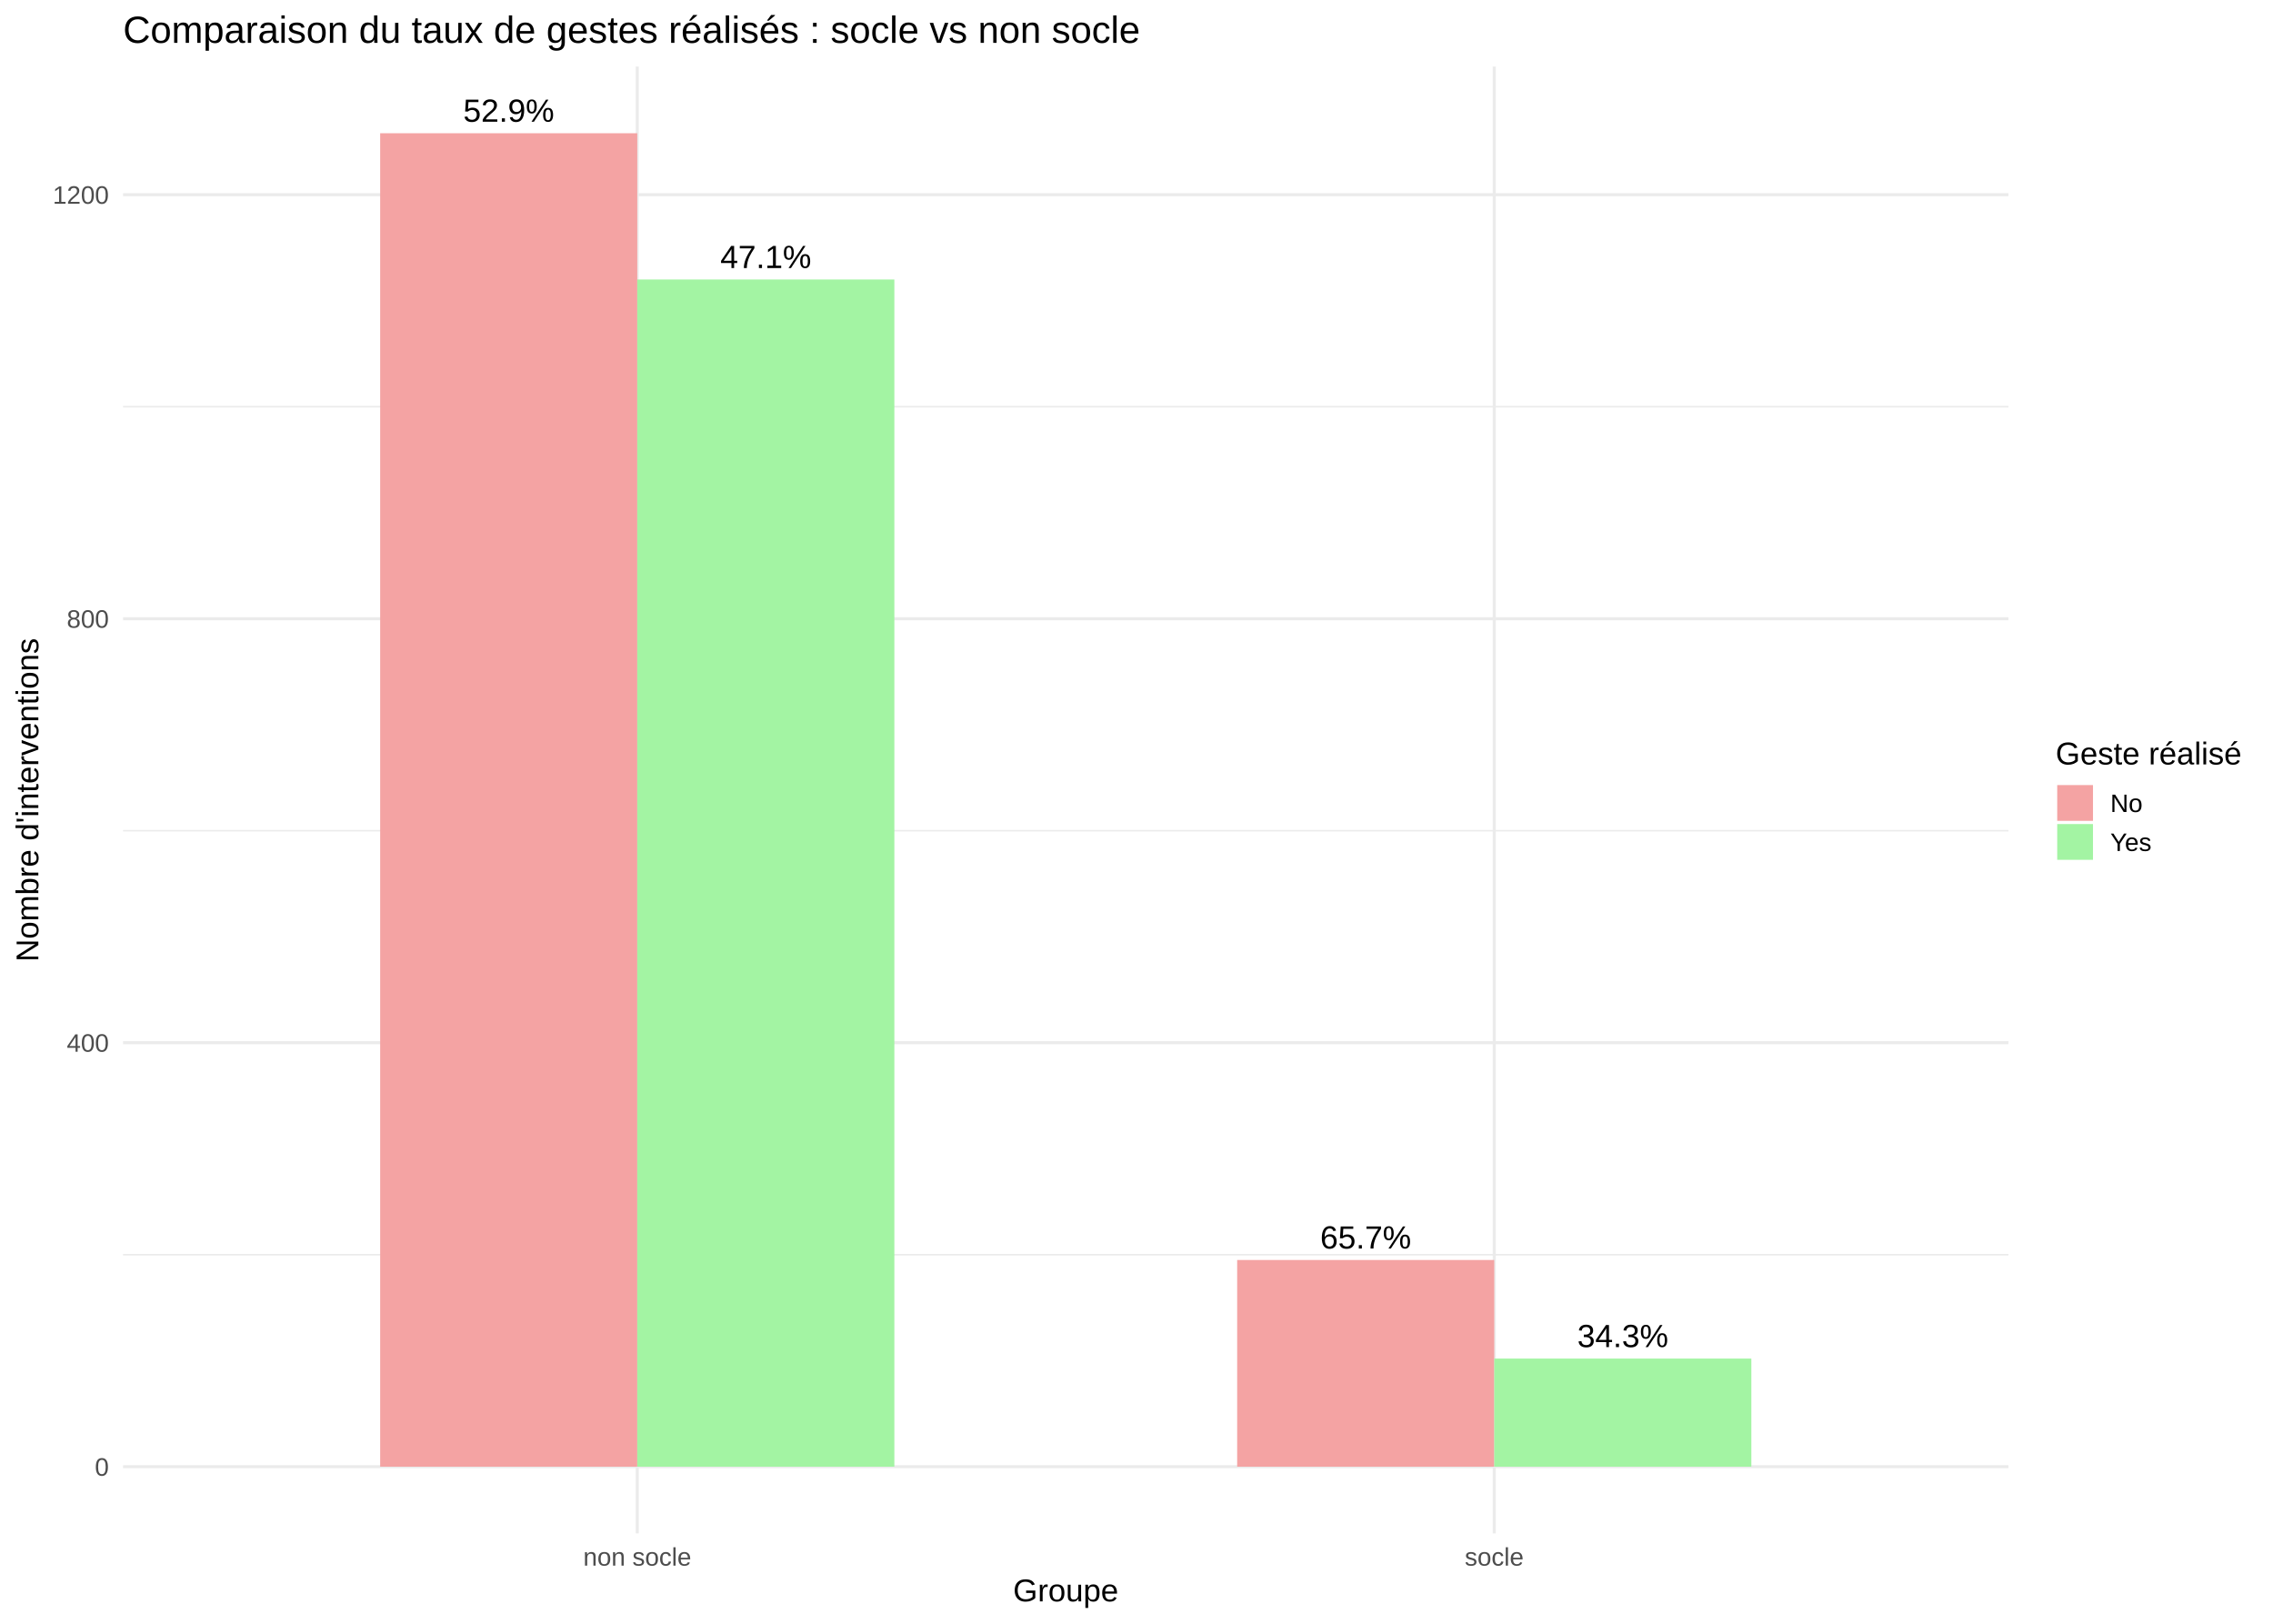
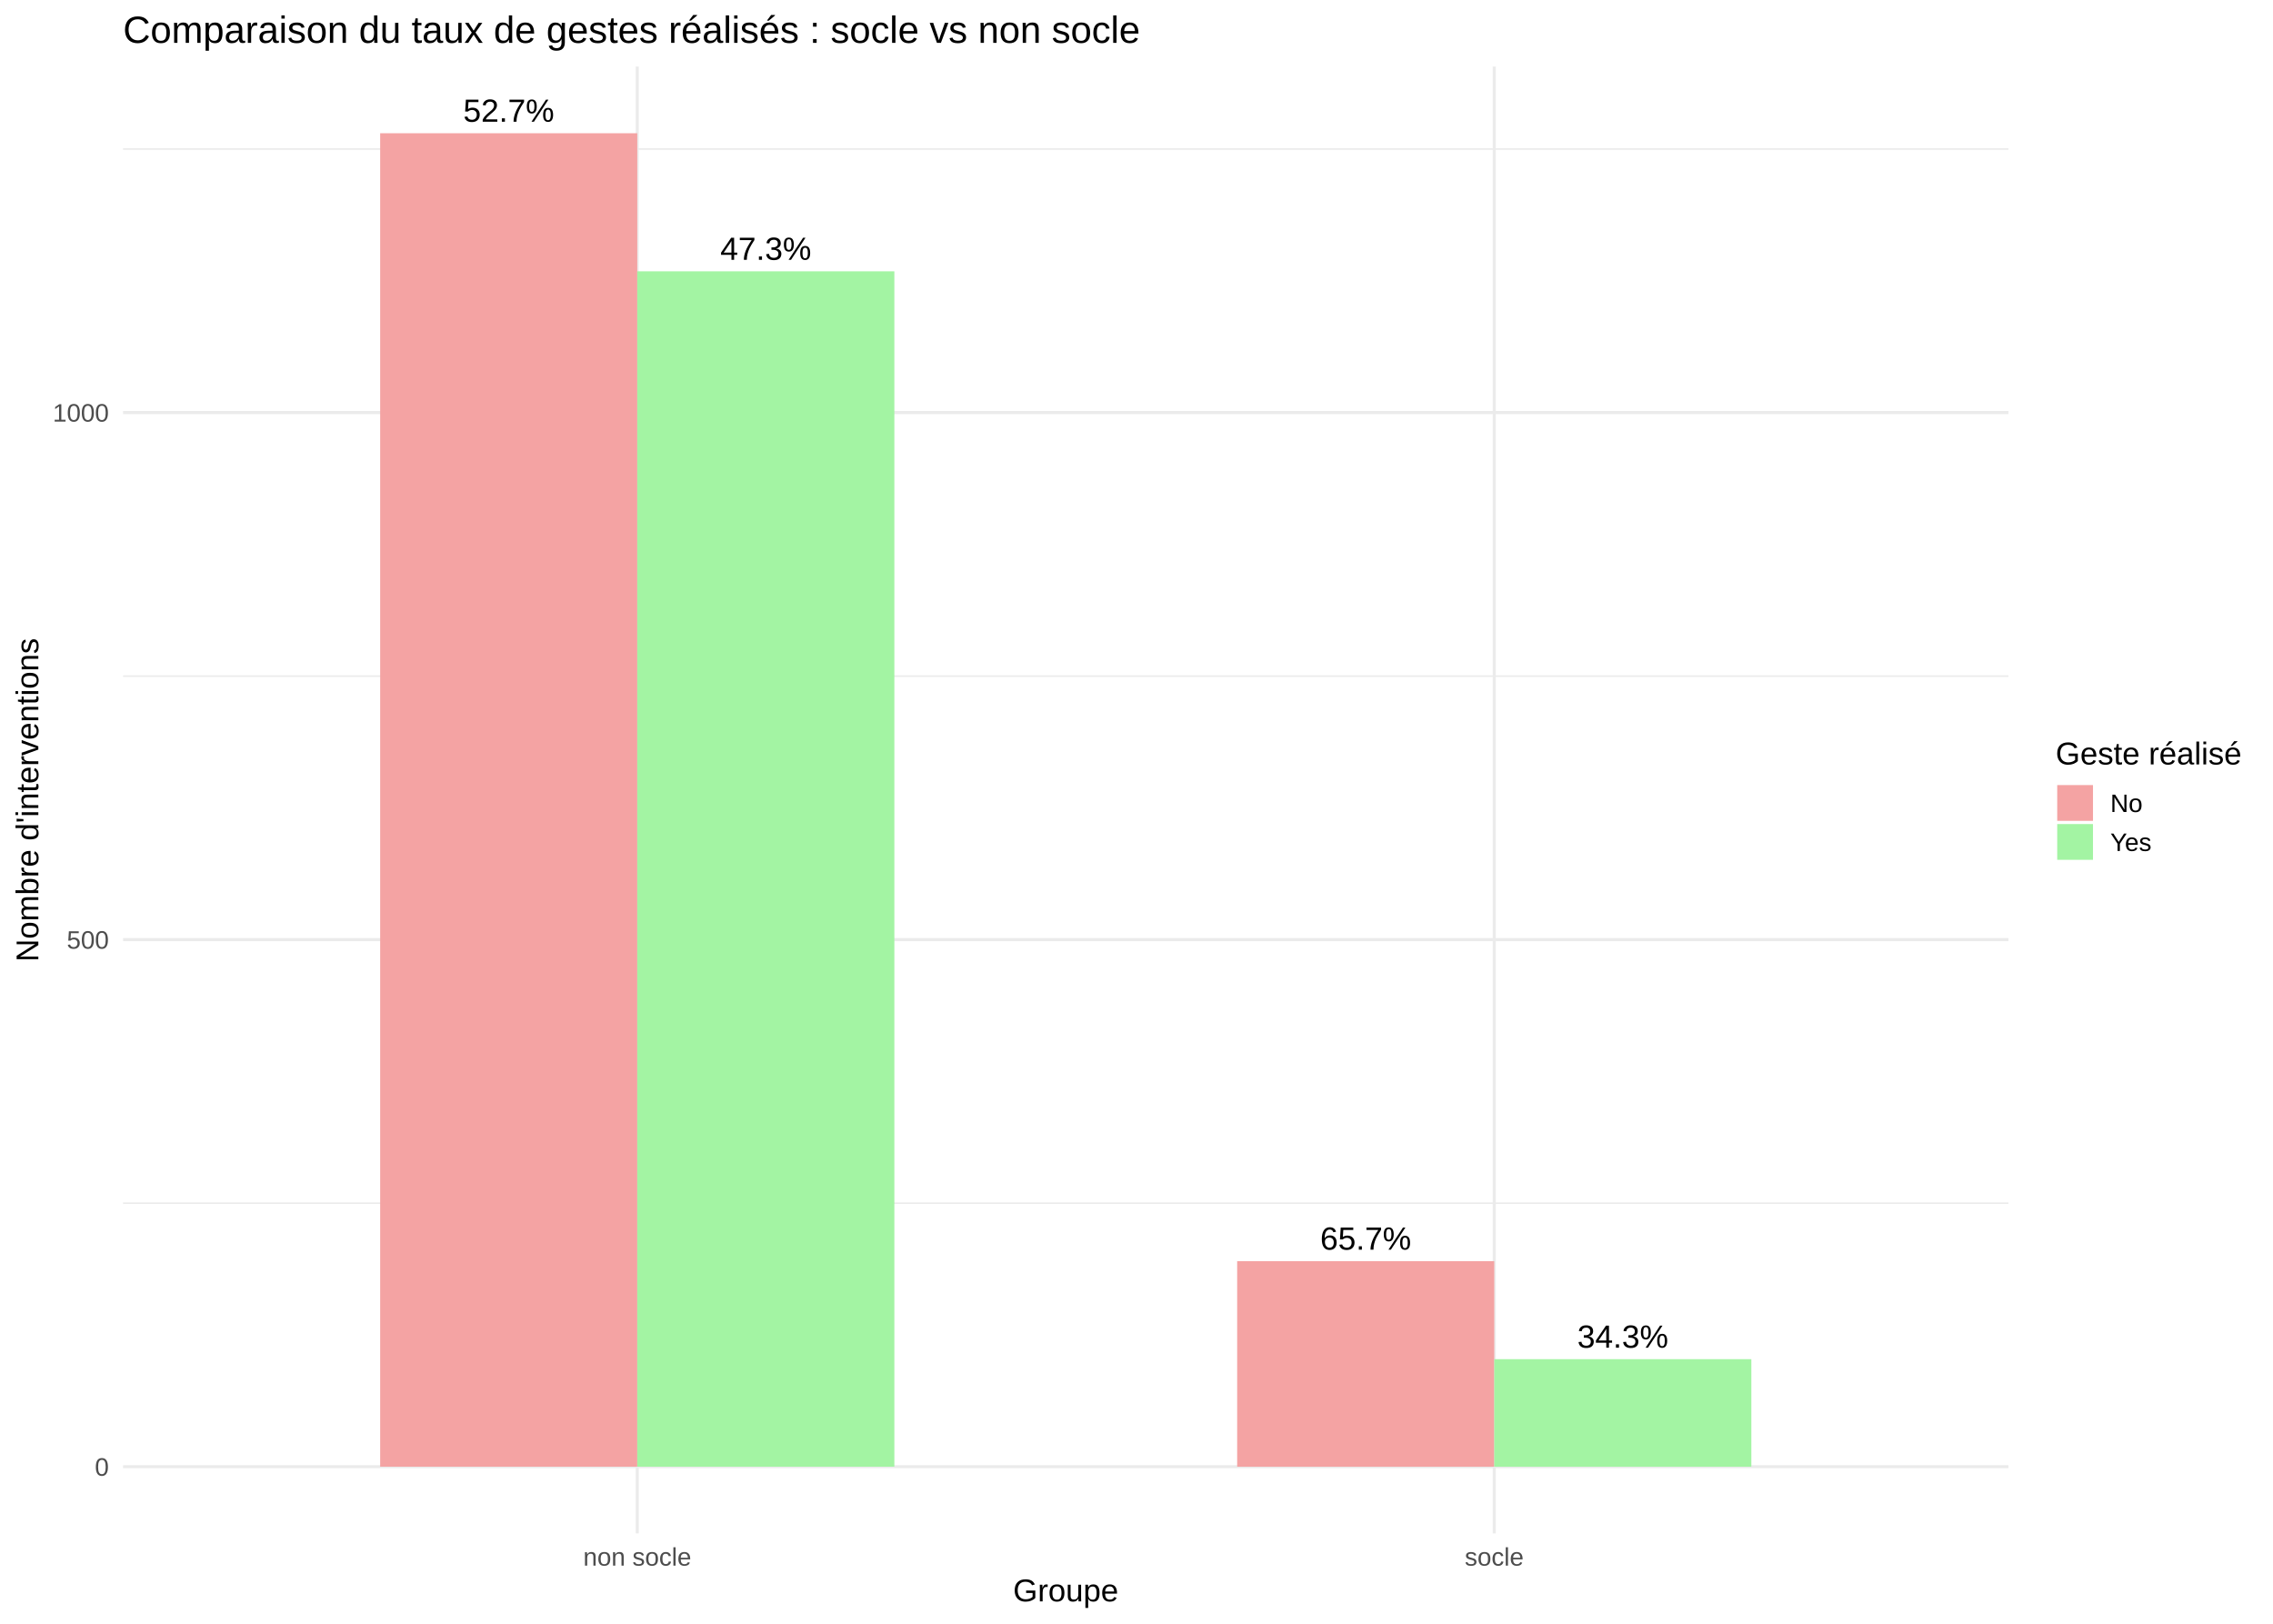
<svg xmlns="http://www.w3.org/2000/svg" width="1008.00pt" height="720.00pt" viewBox="0 0 1008.00 720.00">
  <g class="svglite">
    <defs>
      <style type="text/css">
    .svglite line, .svglite polyline, .svglite polygon, .svglite path, .svglite rect, .svglite circle {
      fill: none;
      stroke: #000000;
      stroke-linecap: round;
      stroke-linejoin: round;
      stroke-miterlimit: 10.00;
    }
    .svglite text {
      white-space: pre;
    }
    .svglite g.glyphgroup path {
      fill: inherit;
      stroke: none;
    }
  </style>
    </defs>
    <rect width="100%" height="100%" style="stroke: none; fill: none;" />
    <defs>
      <clipPath id="cpMC4wMHwxMDA4LjAwfDAuMDB8NzIwLjAw">
        <rect x="0.00" y="0.00" width="1008.00" height="720.00" />
      </clipPath>
    </defs>
    <g clip-path="url(#cpMC4wMHwxMDA4LjAwfDAuMDB8NzIwLjAw)">
</g>
    <defs>
      <clipPath id="cpNTQuNTh8ODkwLjY4fDI5LjUxfDY3OS45Mw==">
        <rect x="54.58" y="29.51" width="836.10" height="650.41" />
      </clipPath>
    </defs>
    <g clip-path="url(#cpNTQuNTh8ODkwLjY4fDI5LjUxfDY3OS45Mw==)">
-       <polyline points="54.58,556.36 890.68,556.36 " style="stroke-width: 0.68; stroke: #EBEBEB; stroke-linecap: butt;" />
-       <polyline points="54.58,368.35 890.68,368.35 " style="stroke-width: 0.68; stroke: #EBEBEB; stroke-linecap: butt;" />
-       <polyline points="54.58,180.34 890.68,180.34 " style="stroke-width: 0.68; stroke: #EBEBEB; stroke-linecap: butt;" />
+       <polyline points="54.58,533.51 890.68,533.51 " style="stroke-width: 0.68; stroke: #EBEBEB; stroke-linecap: butt;" />
+       <polyline points="54.58,299.80 890.68,299.80 " style="stroke-width: 0.68; stroke: #EBEBEB; stroke-linecap: butt;" />
+       <polyline points="54.58,66.09 890.68,66.09 " style="stroke-width: 0.68; stroke: #EBEBEB; stroke-linecap: butt;" />
      <polyline points="54.58,650.36 890.68,650.36 " style="stroke-width: 1.36; stroke: #EBEBEB; stroke-linecap: butt;" />
-       <polyline points="54.58,462.36 890.68,462.36 " style="stroke-width: 1.36; stroke: #EBEBEB; stroke-linecap: butt;" />
-       <polyline points="54.58,274.35 890.68,274.35 " style="stroke-width: 1.36; stroke: #EBEBEB; stroke-linecap: butt;" />
-       <polyline points="54.58,86.34 890.68,86.34 " style="stroke-width: 1.36; stroke: #EBEBEB; stroke-linecap: butt;" />
+       <polyline points="54.58,416.65 890.68,416.65 " style="stroke-width: 1.36; stroke: #EBEBEB; stroke-linecap: butt;" />
+       <polyline points="54.58,182.94 890.68,182.94 " style="stroke-width: 1.36; stroke: #EBEBEB; stroke-linecap: butt;" />
      <polyline points="282.61,679.93 282.61,29.51 " style="stroke-width: 1.36; stroke: #EBEBEB; stroke-linecap: butt;" />
      <polyline points="662.65,679.93 662.65,29.51 " style="stroke-width: 1.36; stroke: #EBEBEB; stroke-linecap: butt;" />
      <rect x="168.59" y="59.08" width="114.01" height="591.28" style="stroke-width: 1.07; stroke: none; stroke-linecap: butt; stroke-linejoin: miter; fill: #F4A3A3;" />
-       <rect x="282.61" y="123.94" width="114.01" height="526.42" style="stroke-width: 1.07; stroke: none; stroke-linecap: butt; stroke-linejoin: miter; fill: #A3F4A3;" />
-       <rect x="548.64" y="558.71" width="114.01" height="91.65" style="stroke-width: 1.07; stroke: none; stroke-linecap: butt; stroke-linejoin: miter; fill: #F4A3A3;" />
-       <rect x="662.65" y="602.42" width="114.01" height="47.94" style="stroke-width: 1.07; stroke: none; stroke-linecap: butt; stroke-linejoin: miter; fill: #A3F4A3;" />
-       <text x="225.60" y="53.99" text-anchor="middle" style="font-size: 14.23px; font-family: &quot;Arial&quot;;" textLength="40.31px" lengthAdjust="spacingAndGlyphs">52.9%</text>
-       <text x="339.61" y="118.85" text-anchor="middle" style="font-size: 14.23px; font-family: &quot;Arial&quot;;" textLength="40.31px" lengthAdjust="spacingAndGlyphs">47.1%</text>
-       <text x="605.64" y="553.62" text-anchor="middle" style="font-size: 14.23px; font-family: &quot;Arial&quot;;" textLength="40.31px" lengthAdjust="spacingAndGlyphs">65.7%</text>
-       <text x="719.66" y="597.33" text-anchor="middle" style="font-size: 14.23px; font-family: &quot;Arial&quot;;" textLength="40.31px" lengthAdjust="spacingAndGlyphs">34.3%</text>
+       <rect x="282.61" y="120.31" width="114.01" height="530.05" style="stroke-width: 1.07; stroke: none; stroke-linecap: butt; stroke-linejoin: miter; fill: #A3F4A3;" />
+       <rect x="548.64" y="559.22" width="114.01" height="91.15" style="stroke-width: 1.07; stroke: none; stroke-linecap: butt; stroke-linejoin: miter; fill: #F4A3A3;" />
+       <rect x="662.65" y="602.69" width="114.01" height="47.68" style="stroke-width: 1.07; stroke: none; stroke-linecap: butt; stroke-linejoin: miter; fill: #A3F4A3;" />
+       <text x="225.60" y="53.99" text-anchor="middle" style="font-size: 14.23px; font-family: &quot;Arial&quot;;" textLength="40.31px" lengthAdjust="spacingAndGlyphs">52.7%</text>
+       <text x="339.61" y="115.22" text-anchor="middle" style="font-size: 14.23px; font-family: &quot;Arial&quot;;" textLength="40.31px" lengthAdjust="spacingAndGlyphs">47.3%</text>
+       <text x="605.64" y="554.13" text-anchor="middle" style="font-size: 14.23px; font-family: &quot;Arial&quot;;" textLength="40.31px" lengthAdjust="spacingAndGlyphs">65.7%</text>
+       <text x="719.66" y="597.60" text-anchor="middle" style="font-size: 14.23px; font-family: &quot;Arial&quot;;" textLength="40.31px" lengthAdjust="spacingAndGlyphs">34.3%</text>
    </g>
    <g clip-path="url(#cpMC4wMHwxMDA4LjAwfDAuMDB8NzIwLjAw)">
      <text x="48.30" y="654.37" text-anchor="end" style="font-size: 11.20px;fill: #4D4D4D; font-family: &quot;Arial&quot;;" textLength="6.22px" lengthAdjust="spacingAndGlyphs">0</text>
-       <text x="48.30" y="466.36" text-anchor="end" style="font-size: 11.20px;fill: #4D4D4D; font-family: &quot;Arial&quot;;" textLength="18.66px" lengthAdjust="spacingAndGlyphs">400</text>
-       <text x="48.30" y="278.35" text-anchor="end" style="font-size: 11.20px;fill: #4D4D4D; font-family: &quot;Arial&quot;;" textLength="18.66px" lengthAdjust="spacingAndGlyphs">800</text>
-       <text x="48.30" y="90.35" text-anchor="end" style="font-size: 11.20px;fill: #4D4D4D; font-family: &quot;Arial&quot;;" textLength="24.88px" lengthAdjust="spacingAndGlyphs">1200</text>
+       <text x="48.30" y="420.66" text-anchor="end" style="font-size: 11.20px;fill: #4D4D4D; font-family: &quot;Arial&quot;;" textLength="18.66px" lengthAdjust="spacingAndGlyphs">500</text>
+       <text x="48.30" y="186.95" text-anchor="end" style="font-size: 11.20px;fill: #4D4D4D; font-family: &quot;Arial&quot;;" textLength="24.88px" lengthAdjust="spacingAndGlyphs">1000</text>
      <text x="282.61" y="694.22" text-anchor="middle" style="font-size: 11.20px;fill: #4D4D4D; font-family: &quot;Arial&quot;;" textLength="47.88px" lengthAdjust="spacingAndGlyphs">non socle</text>
      <text x="662.65" y="694.22" text-anchor="middle" style="font-size: 11.20px;fill: #4D4D4D; font-family: &quot;Arial&quot;;" textLength="26.11px" lengthAdjust="spacingAndGlyphs">socle</text>
      <text x="472.63" y="710.08" text-anchor="middle" style="font-size: 14.00px; font-family: &quot;Arial&quot;;" textLength="46.67px" lengthAdjust="spacingAndGlyphs">Groupe</text>
      <text transform="translate(17.00,354.72) rotate(-90)" text-anchor="middle" style="font-size: 14.00px; font-family: &quot;Arial&quot;;" textLength="143.45px" lengthAdjust="spacingAndGlyphs">Nombre d'interventions</text>
      <text x="911.60" y="338.97" style="font-size: 14.00px; font-family: &quot;Arial&quot;;" textLength="82.45px" lengthAdjust="spacingAndGlyphs">Geste réalisé</text>
      <rect x="912.31" y="348.12" width="15.86" height="15.86" style="stroke-width: 1.07; stroke: none; stroke-linecap: butt; stroke-linejoin: miter; fill: #F4A3A3;" />
      <rect x="912.31" y="365.40" width="15.86" height="15.86" style="stroke-width: 1.07; stroke: none; stroke-linecap: butt; stroke-linejoin: miter; fill: #A3F4A3;" />
      <text x="935.85" y="360.06" style="font-size: 11.20px; font-family: &quot;Arial&quot;;" textLength="14.30px" lengthAdjust="spacingAndGlyphs">No</text>
      <text x="935.85" y="377.34" style="font-size: 11.20px; font-family: &quot;Arial&quot;;" textLength="18.25px" lengthAdjust="spacingAndGlyphs">Yes</text>
      <text x="54.58" y="19.01" style="font-size: 16.80px; font-family: &quot;Arial&quot;;" textLength="451.17px" lengthAdjust="spacingAndGlyphs">Comparaison du taux de gestes réalisés : socle vs non socle</text>
    </g>
  </g>
</svg>
